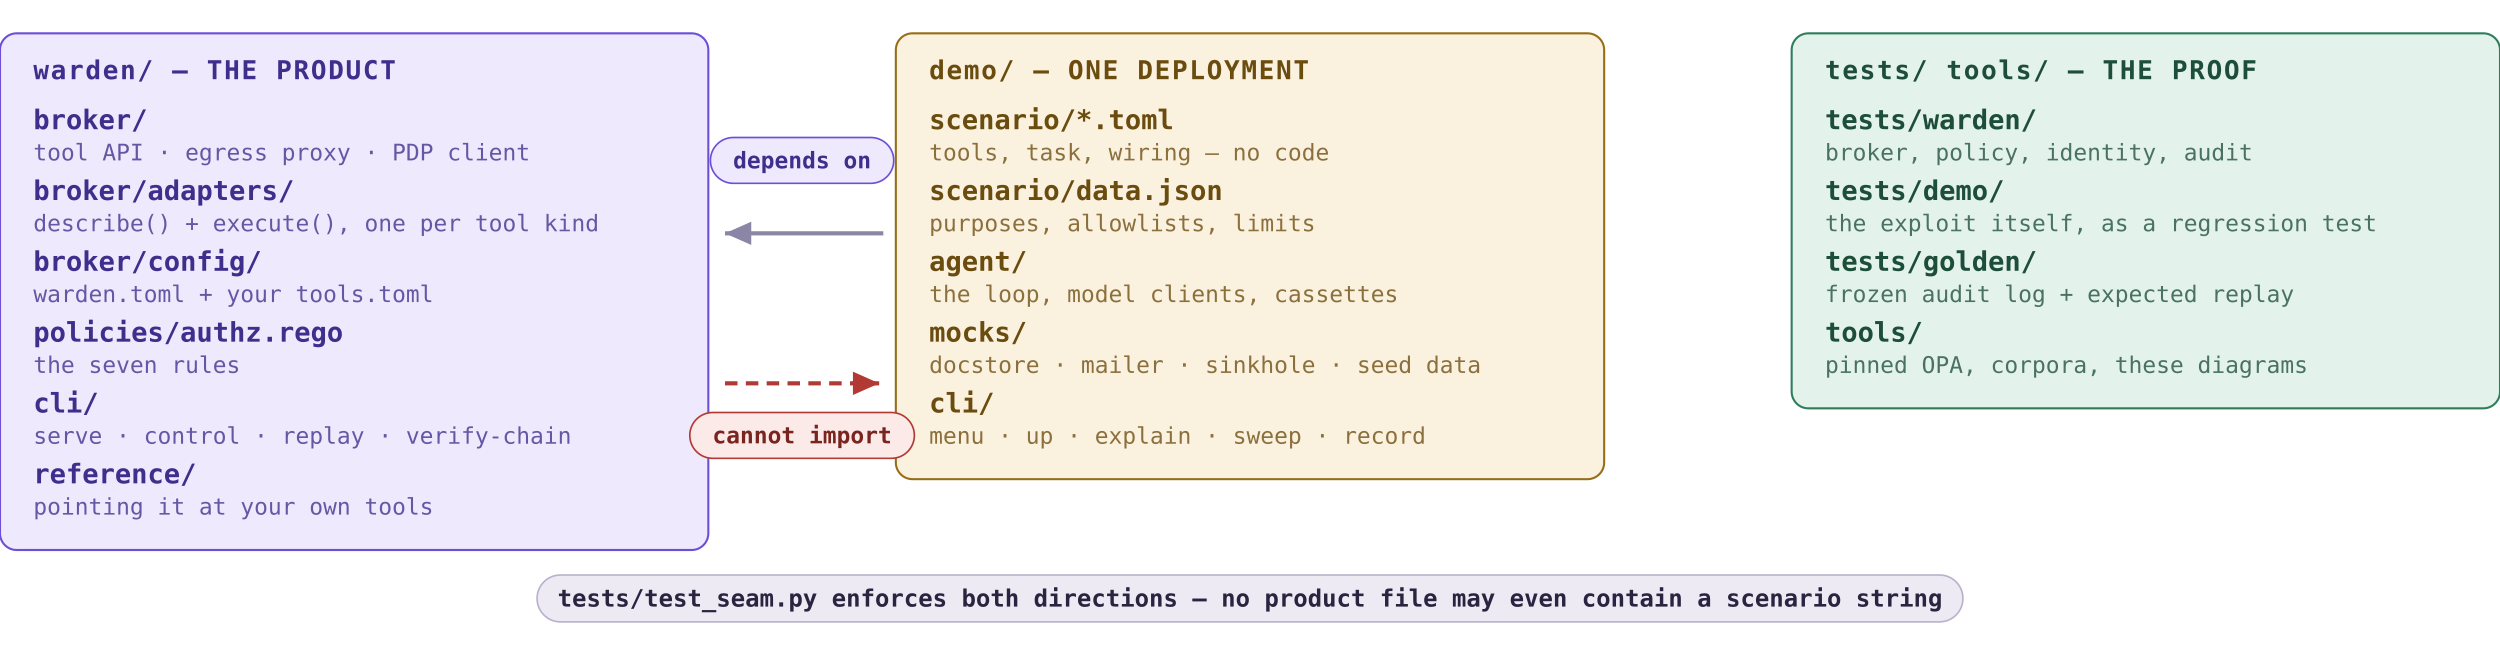
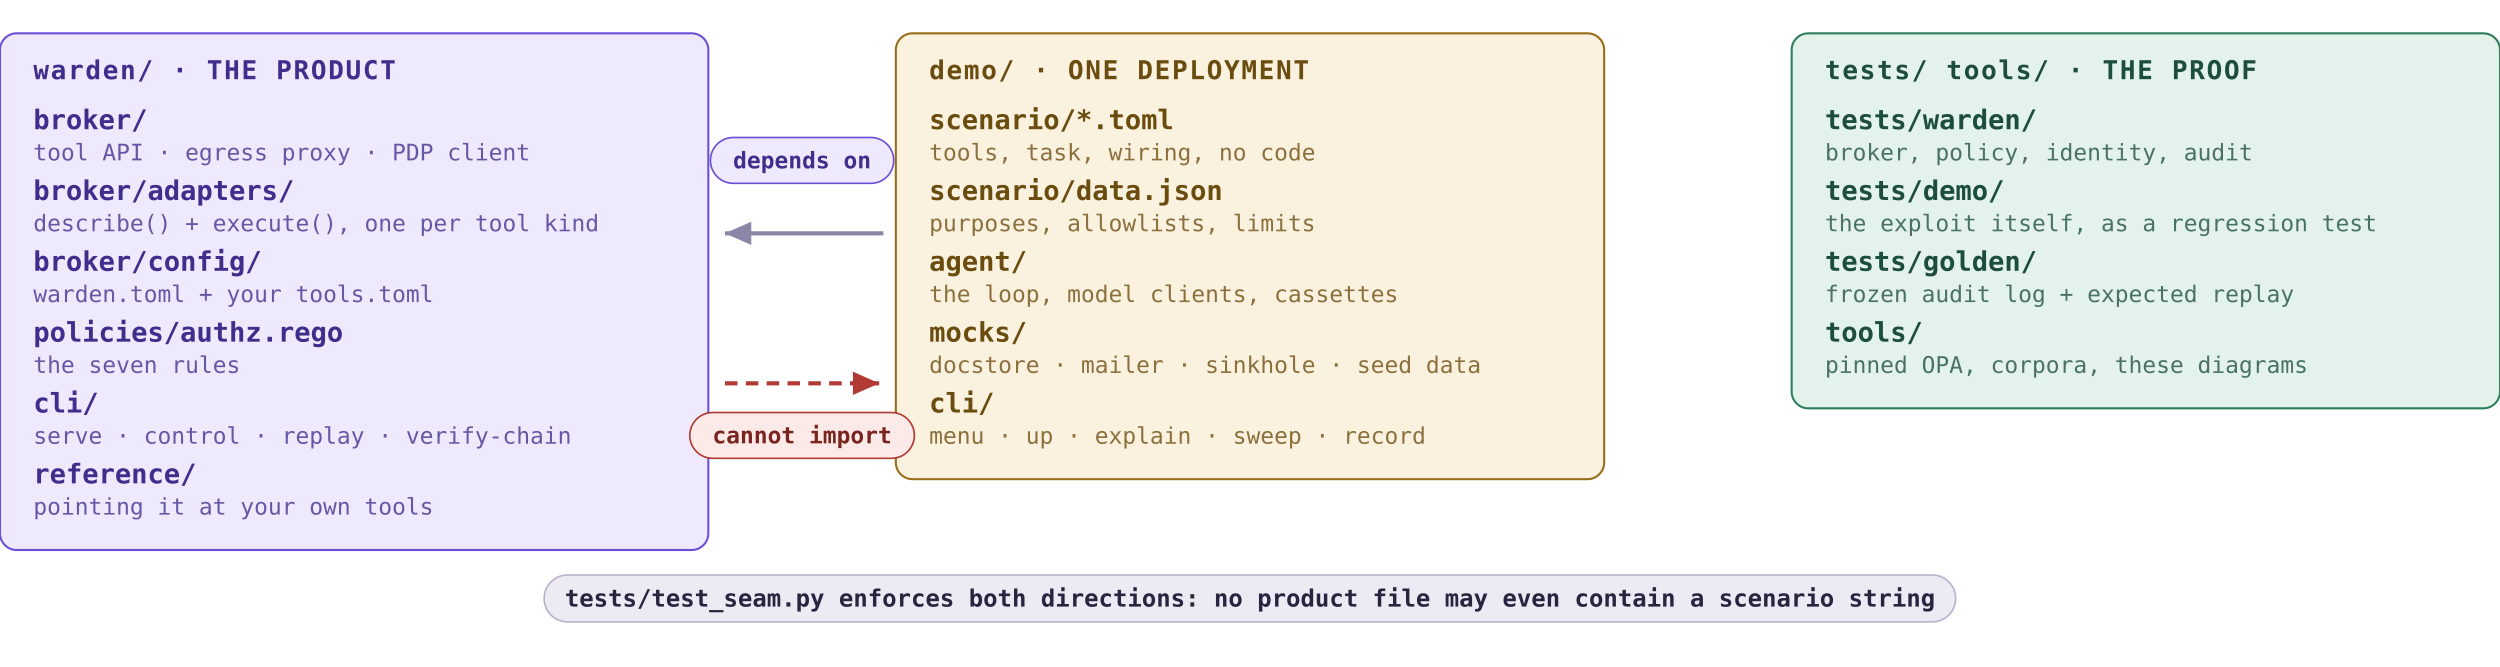
- <svg xmlns="http://www.w3.org/2000/svg" viewBox="0 0 1200 320" width="1200" height="320" role="img" aria-label="Repository map: warden is the product, demo is one deployment that depends on it, and the product cannot import the demo — enforced by tests/test_seam.py">
+ <svg xmlns="http://www.w3.org/2000/svg" viewBox="0 0 1200 320" width="1200" height="320" role="img" aria-label="Repository map: warden is the product, demo is one deployment that depends on it, and the product cannot import the demo, enforced by tests/test_seam.py">
  <defs>
    <marker id="arrow" viewBox="0 0 10 10" refX="9" refY="5" markerWidth="7" markerHeight="7" orient="auto">
      <path d="M0,1 L9,5 L0,9 z" fill="#8B85A6" />
    </marker>
    <marker id="arrowbad" viewBox="0 0 10 10" refX="9" refY="5" markerWidth="7" markerHeight="7" orient="auto">
      <path d="M0,1 L9,5 L0,9 z" fill="#B23A34" />
    </marker>
  </defs>
  <rect x="0" y="16" width="340" height="248" rx="8" fill="#EEE9FC" stroke="#6D4FD6" />
-   <text x="16" y="38" fill="#3F2E8C" font-family="ui-monospace, SFMono-Regular, Menlo, Consolas, monospace" font-size="12.5" font-weight="700" letter-spacing="0.8">warden/  —  THE PRODUCT</text>
+   <text x="16" y="38" fill="#3F2E8C" font-family="ui-monospace, SFMono-Regular, Menlo, Consolas, monospace" font-size="12.5" font-weight="700" letter-spacing="0.8">warden/  ·  THE PRODUCT</text>
  <text x="16" y="62" fill="#3F2E8C" font-family="ui-monospace, SFMono-Regular, Menlo, Consolas, monospace" font-size="13" font-weight="600">broker/</text>
  <text x="16" y="77" fill="#3F2E8C" font-family="ui-monospace, SFMono-Regular, Menlo, Consolas, monospace" font-size="11" opacity="0.78">tool API · egress proxy · PDP client</text>
  <text x="16" y="96" fill="#3F2E8C" font-family="ui-monospace, SFMono-Regular, Menlo, Consolas, monospace" font-size="13" font-weight="600">broker/adapters/</text>
  <text x="16" y="111" fill="#3F2E8C" font-family="ui-monospace, SFMono-Regular, Menlo, Consolas, monospace" font-size="11" opacity="0.78">describe() + execute(), one per tool kind</text>
  <text x="16" y="130" fill="#3F2E8C" font-family="ui-monospace, SFMono-Regular, Menlo, Consolas, monospace" font-size="13" font-weight="600">broker/config/</text>
  <text x="16" y="145" fill="#3F2E8C" font-family="ui-monospace, SFMono-Regular, Menlo, Consolas, monospace" font-size="11" opacity="0.78">warden.toml + your tools.toml</text>
  <text x="16" y="164" fill="#3F2E8C" font-family="ui-monospace, SFMono-Regular, Menlo, Consolas, monospace" font-size="13" font-weight="600">policies/authz.rego</text>
  <text x="16" y="179" fill="#3F2E8C" font-family="ui-monospace, SFMono-Regular, Menlo, Consolas, monospace" font-size="11" opacity="0.78">the seven rules</text>
  <text x="16" y="198" fill="#3F2E8C" font-family="ui-monospace, SFMono-Regular, Menlo, Consolas, monospace" font-size="13" font-weight="600">cli/</text>
  <text x="16" y="213" fill="#3F2E8C" font-family="ui-monospace, SFMono-Regular, Menlo, Consolas, monospace" font-size="11" opacity="0.78">serve · control · replay · verify-chain</text>
  <text x="16" y="232" fill="#3F2E8C" font-family="ui-monospace, SFMono-Regular, Menlo, Consolas, monospace" font-size="13" font-weight="600">reference/</text>
  <text x="16" y="247" fill="#3F2E8C" font-family="ui-monospace, SFMono-Regular, Menlo, Consolas, monospace" font-size="11" opacity="0.78">pointing it at your own tools</text>
  <rect x="430" y="16" width="340" height="214" rx="8" fill="#FAF1DF" stroke="#976D19" />
-   <text x="446" y="38" fill="#6B4C0F" font-family="ui-monospace, SFMono-Regular, Menlo, Consolas, monospace" font-size="12.5" font-weight="700" letter-spacing="0.8">demo/  —  ONE DEPLOYMENT</text>
+   <text x="446" y="38" fill="#6B4C0F" font-family="ui-monospace, SFMono-Regular, Menlo, Consolas, monospace" font-size="12.5" font-weight="700" letter-spacing="0.8">demo/  ·  ONE DEPLOYMENT</text>
  <text x="446" y="62" fill="#6B4C0F" font-family="ui-monospace, SFMono-Regular, Menlo, Consolas, monospace" font-size="13" font-weight="600">scenario/*.toml</text>
-   <text x="446" y="77" fill="#6B4C0F" font-family="ui-monospace, SFMono-Regular, Menlo, Consolas, monospace" font-size="11" opacity="0.78">tools, task, wiring — no code</text>
+   <text x="446" y="77" fill="#6B4C0F" font-family="ui-monospace, SFMono-Regular, Menlo, Consolas, monospace" font-size="11" opacity="0.78">tools, task, wiring, no code</text>
  <text x="446" y="96" fill="#6B4C0F" font-family="ui-monospace, SFMono-Regular, Menlo, Consolas, monospace" font-size="13" font-weight="600">scenario/data.json</text>
  <text x="446" y="111" fill="#6B4C0F" font-family="ui-monospace, SFMono-Regular, Menlo, Consolas, monospace" font-size="11" opacity="0.78">purposes, allowlists, limits</text>
  <text x="446" y="130" fill="#6B4C0F" font-family="ui-monospace, SFMono-Regular, Menlo, Consolas, monospace" font-size="13" font-weight="600">agent/</text>
  <text x="446" y="145" fill="#6B4C0F" font-family="ui-monospace, SFMono-Regular, Menlo, Consolas, monospace" font-size="11" opacity="0.78">the loop, model clients, cassettes</text>
  <text x="446" y="164" fill="#6B4C0F" font-family="ui-monospace, SFMono-Regular, Menlo, Consolas, monospace" font-size="13" font-weight="600">mocks/</text>
  <text x="446" y="179" fill="#6B4C0F" font-family="ui-monospace, SFMono-Regular, Menlo, Consolas, monospace" font-size="11" opacity="0.78">docstore · mailer · sinkhole · seed data</text>
  <text x="446" y="198" fill="#6B4C0F" font-family="ui-monospace, SFMono-Regular, Menlo, Consolas, monospace" font-size="13" font-weight="600">cli/</text>
  <text x="446" y="213" fill="#6B4C0F" font-family="ui-monospace, SFMono-Regular, Menlo, Consolas, monospace" font-size="11" opacity="0.78">menu · up · explain · sweep · record</text>
  <rect x="860" y="16" width="340" height="180" rx="8" fill="#E3F2EB" stroke="#2E7D5B" />
-   <text x="876" y="38" fill="#1D4E39" font-family="ui-monospace, SFMono-Regular, Menlo, Consolas, monospace" font-size="12.5" font-weight="700" letter-spacing="0.8">tests/  tools/  —  THE PROOF</text>
+   <text x="876" y="38" fill="#1D4E39" font-family="ui-monospace, SFMono-Regular, Menlo, Consolas, monospace" font-size="12.5" font-weight="700" letter-spacing="0.8">tests/  tools/  ·  THE PROOF</text>
  <text x="876" y="62" fill="#1D4E39" font-family="ui-monospace, SFMono-Regular, Menlo, Consolas, monospace" font-size="13" font-weight="600">tests/warden/</text>
  <text x="876" y="77" fill="#1D4E39" font-family="ui-monospace, SFMono-Regular, Menlo, Consolas, monospace" font-size="11" opacity="0.78">broker, policy, identity, audit</text>
  <text x="876" y="96" fill="#1D4E39" font-family="ui-monospace, SFMono-Regular, Menlo, Consolas, monospace" font-size="13" font-weight="600">tests/demo/</text>
  <text x="876" y="111" fill="#1D4E39" font-family="ui-monospace, SFMono-Regular, Menlo, Consolas, monospace" font-size="11" opacity="0.78">the exploit itself, as a regression test</text>
  <text x="876" y="130" fill="#1D4E39" font-family="ui-monospace, SFMono-Regular, Menlo, Consolas, monospace" font-size="13" font-weight="600">tests/golden/</text>
  <text x="876" y="145" fill="#1D4E39" font-family="ui-monospace, SFMono-Regular, Menlo, Consolas, monospace" font-size="11" opacity="0.78">frozen audit log + expected replay</text>
  <text x="876" y="164" fill="#1D4E39" font-family="ui-monospace, SFMono-Regular, Menlo, Consolas, monospace" font-size="13" font-weight="600">tools/</text>
  <text x="876" y="179" fill="#1D4E39" font-family="ui-monospace, SFMono-Regular, Menlo, Consolas, monospace" font-size="11" opacity="0.78">pinned OPA, corpora, these diagrams</text>
  <path d="M424,112 L348,112" fill="none" stroke="#8B85A6" stroke-width="2" marker-end="url(#arrow)" />
  <path d="M348,184 L422,184" fill="none" stroke="#B23A34" stroke-width="2" stroke-dasharray="6 4" marker-end="url(#arrowbad)" />
  <rect x="341.0" y="66.0" width="88.0" height="22.0" rx="11.0" fill="#EEE9FC" stroke="#6D4FD6" stroke-width="0.8" />
  <text x="385.0" y="77.0" fill="#3F2E8C" font-family="ui-monospace, SFMono-Regular, Menlo, Consolas, monospace" font-size="11" font-weight="600" text-anchor="middle" dominant-baseline="central">depends on</text>
  <rect x="331.1" y="198.0" width="107.8" height="22.0" rx="11.0" fill="#FBEAE8" stroke="#B23A34" stroke-width="0.8" />
  <text x="385.0" y="209.0" fill="#7A241F" font-family="ui-monospace, SFMono-Regular, Menlo, Consolas, monospace" font-size="11" font-weight="600" text-anchor="middle" dominant-baseline="central">cannot import</text>
-   <rect x="257.8" y="276.0" width="684.4" height="22.5" rx="11.2" fill="#EDEAF4" stroke="#B9B2CC" stroke-width="0.8" />
-   <text x="600.0" y="287.2" fill="#2A2440" font-family="ui-monospace, SFMono-Regular, Menlo, Consolas, monospace" font-size="11.5" font-weight="600" text-anchor="middle" dominant-baseline="central">tests/test_seam.py enforces both directions — no product file may even contain a scenario string</text>
+   <rect x="261.2" y="276.0" width="677.5" height="22.5" rx="11.2" fill="#EDEAF4" stroke="#B9B2CC" stroke-width="0.8" />
+   <text x="600.0" y="287.2" fill="#2A2440" font-family="ui-monospace, SFMono-Regular, Menlo, Consolas, monospace" font-size="11.5" font-weight="600" text-anchor="middle" dominant-baseline="central">tests/test_seam.py enforces both directions: no product file may even contain a scenario string</text>
</svg>
